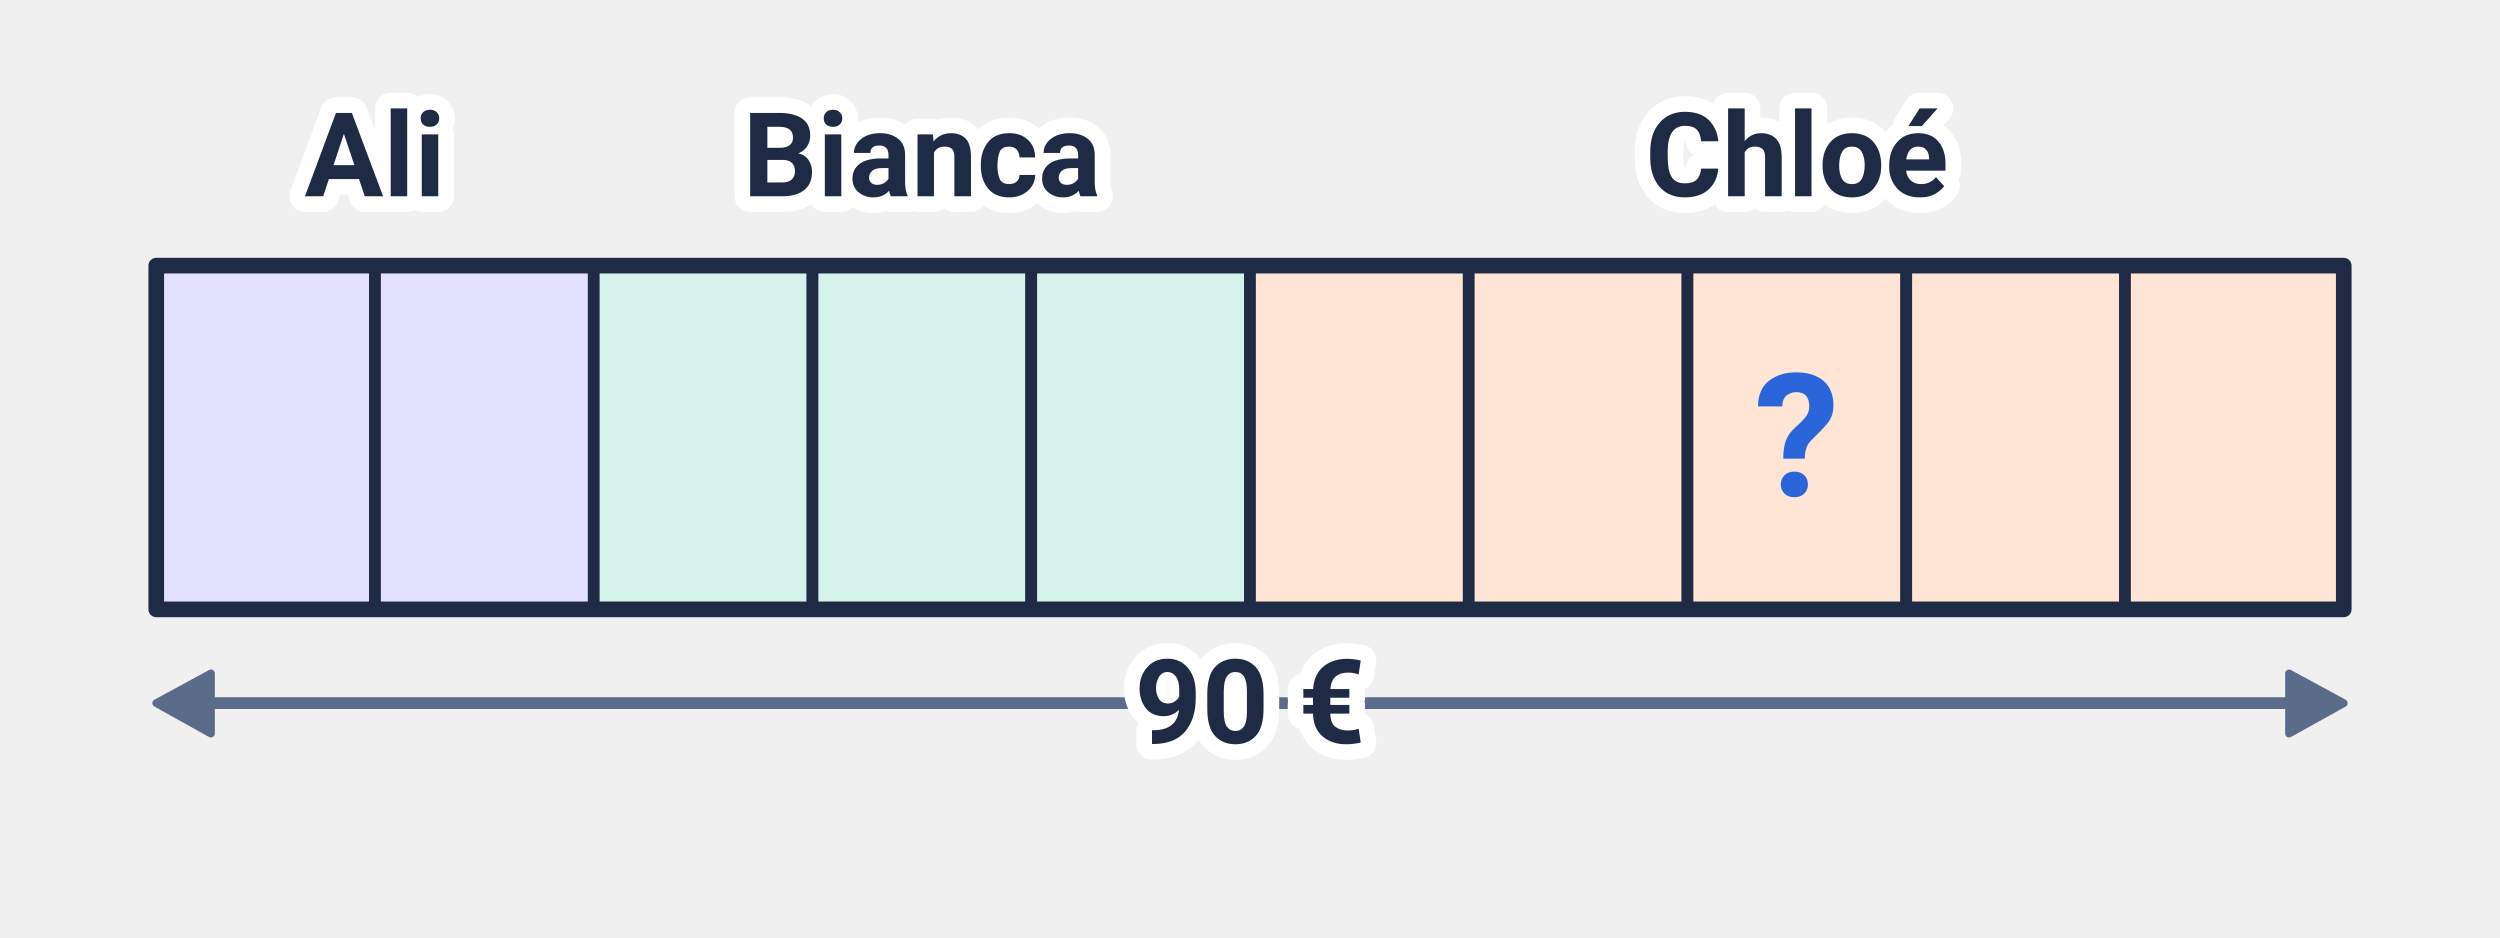
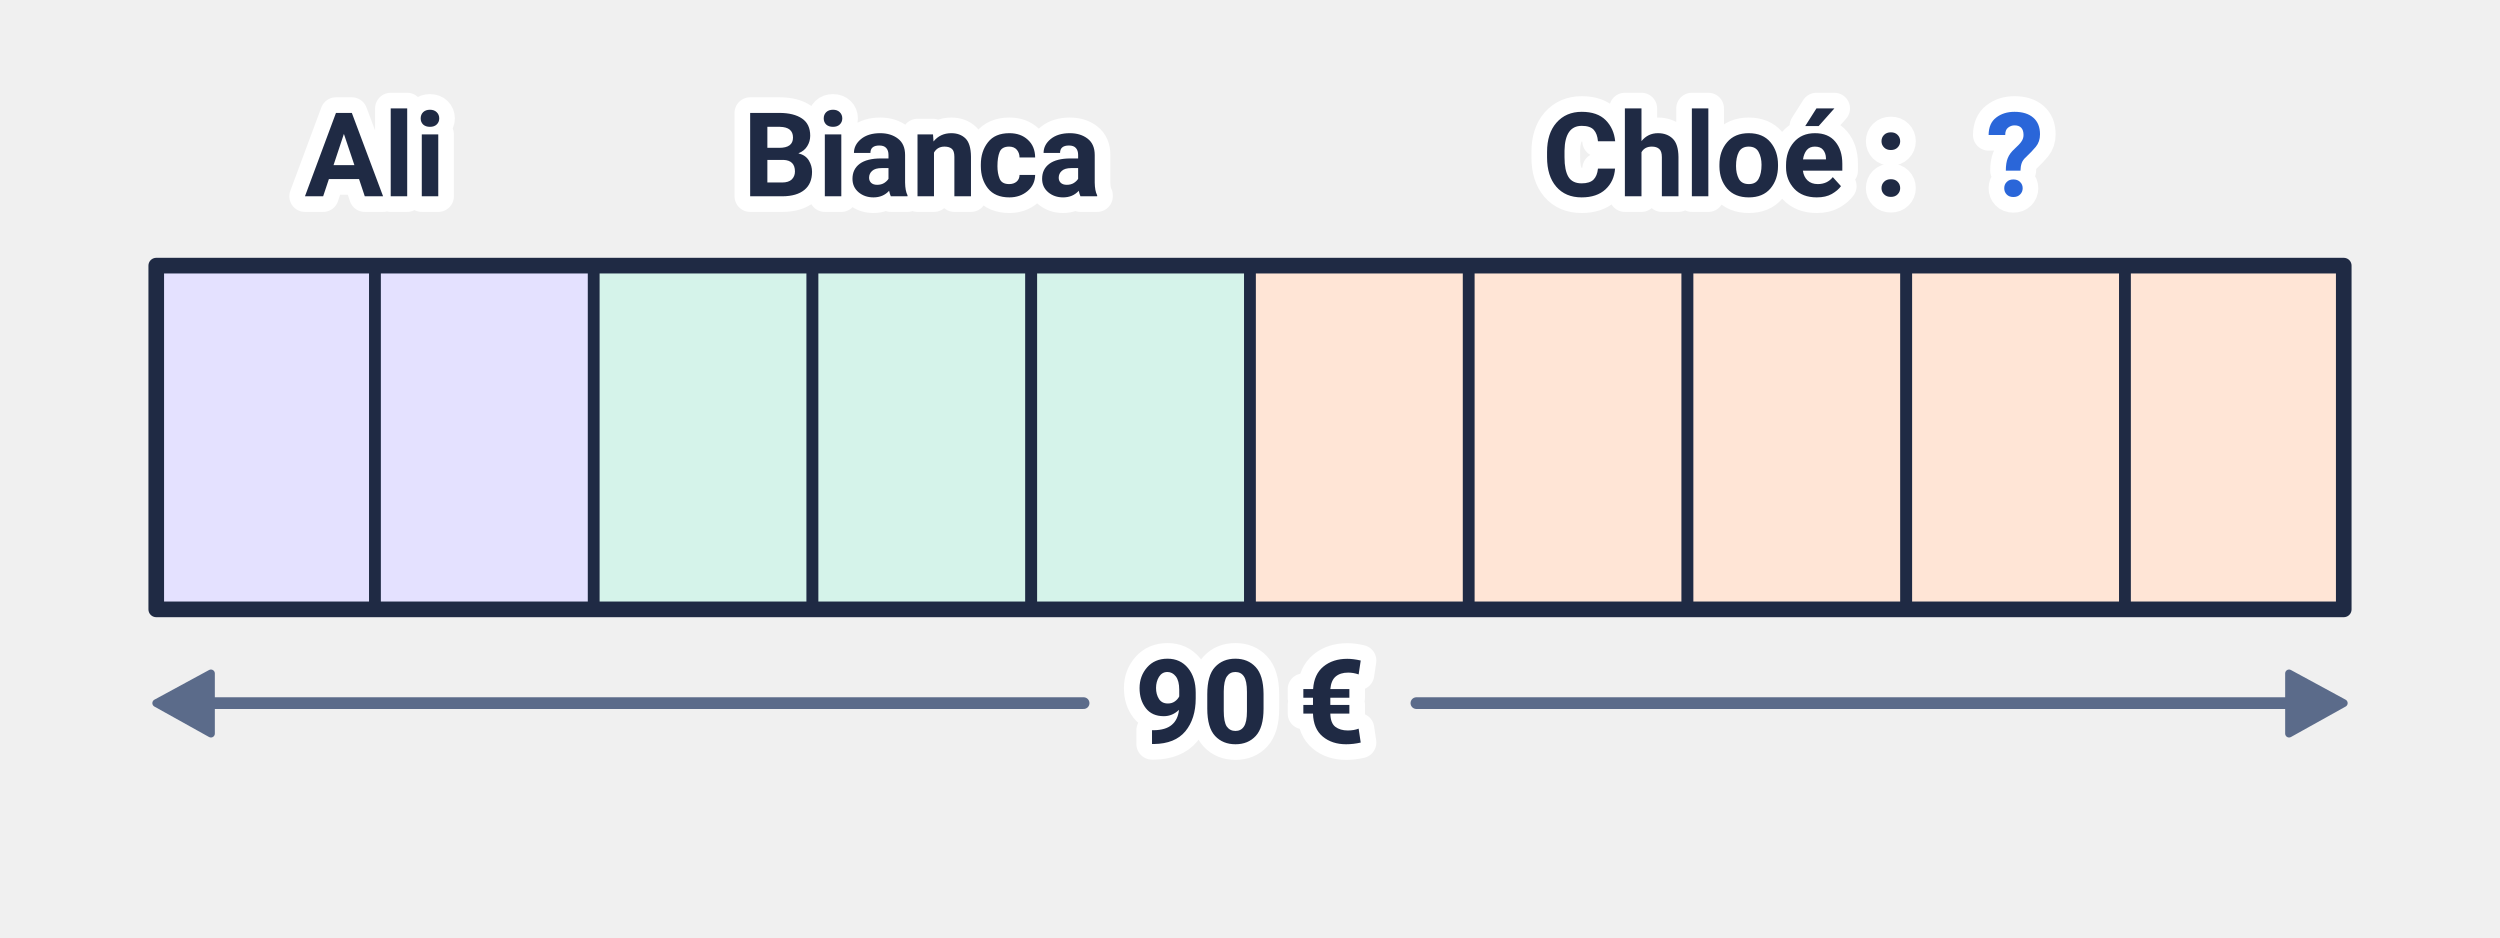
<svg xmlns="http://www.w3.org/2000/svg" width="320" height="120" viewBox="0 0 320 120" font-family="system-ui, -apple-system, 'Segoe UI', Roboto, sans-serif" stroke-linecap="round" stroke-linejoin="round">
  <rect x="20" y="34" width="28" height="44" fill="#e4e1ff" stroke="#1f2a44" stroke-width="1.5" />
  <rect x="48" y="34" width="28" height="44" fill="#e4e1ff" stroke="#1f2a44" stroke-width="1.5" />
  <text x="48" y="20" font-size="15" font-weight="700" fill="#1f2a44" text-anchor="middle" dominant-baseline="central" stroke="#ffffff" stroke-width="4" stroke-linejoin="round" paint-order="stroke">Ali</text>
  <rect x="76" y="34" width="28" height="44" fill="#d5f3ea" stroke="#1f2a44" stroke-width="1.5" />
  <rect x="104" y="34" width="28" height="44" fill="#d5f3ea" stroke="#1f2a44" stroke-width="1.5" />
  <rect x="132" y="34" width="28" height="44" fill="#d5f3ea" stroke="#1f2a44" stroke-width="1.5" />
  <text x="118" y="20" font-size="15" font-weight="700" fill="#1f2a44" text-anchor="middle" dominant-baseline="central" stroke="#ffffff" stroke-width="4" stroke-linejoin="round" paint-order="stroke">Bianca</text>
  <rect x="160" y="34" width="28" height="44" fill="#ffe5d6" stroke="#1f2a44" stroke-width="1.5" />
  <rect x="188" y="34" width="28" height="44" fill="#ffe5d6" stroke="#1f2a44" stroke-width="1.5" />
  <rect x="216" y="34" width="28" height="44" fill="#ffe5d6" stroke="#1f2a44" stroke-width="1.5" />
  <rect x="244" y="34" width="28" height="44" fill="#ffe5d6" stroke="#1f2a44" stroke-width="1.5" />
  <rect x="272" y="34" width="28" height="44" fill="#ffe5d6" stroke="#1f2a44" stroke-width="1.5" />
-   <text x="230" y="20" font-size="15" font-weight="700" fill="#1f2a44" text-anchor="middle" dominant-baseline="central" stroke="#ffffff" stroke-width="4" stroke-linejoin="round" paint-order="stroke">Chloé</text>
  <rect x="20" y="34" width="280" height="44" fill="none" stroke="#1f2a44" stroke-width="2" />
-   <line x1="25.6" y1="90" x2="294.4" y2="90" fill="none" stroke="#5b6b8a" stroke-width="1.5" />
+   <line x1="138.7" y1="90" x2="25.6" y2="90" fill="none" stroke="#5b6b8a" stroke-width="1.5" />
+   <polygon points="20,90 27,86.2 27,93.9" fill="#5b6b8a" stroke="#5b6b8a" stroke-width="1" />
+   <line x1="181.3" y1="90" x2="294.4" y2="90" fill="none" stroke="#5b6b8a" stroke-width="1.5" />
  <polygon points="300,90 293,93.9 293,86.2" fill="#5b6b8a" stroke="#5b6b8a" stroke-width="1" />
-   <polygon points="20,90 27,86.2 27,93.9" fill="#5b6b8a" stroke="#5b6b8a" stroke-width="1" />
  <text x="160" y="90" font-size="15" font-weight="700" fill="#1f2a44" text-anchor="middle" dominant-baseline="central" stroke="#ffffff" stroke-width="4" stroke-linejoin="round" paint-order="stroke">90 €</text>
-   <text x="230" y="56" font-size="22" font-weight="700" fill="#2a66d9" text-anchor="middle" dominant-baseline="central">?</text>
+   <text x="197.4" y="20" font-size="15" font-weight="700" fill="#1f2a44" text-anchor="start" dominant-baseline="central" stroke="#ffffff" stroke-width="4" stroke-linejoin="round" paint-order="stroke">Chloé : </text>
+   <text x="254.2" y="20" font-size="15" font-weight="700" fill="#2a66d9" text-anchor="start" dominant-baseline="central" stroke="#ffffff" stroke-width="4" stroke-linejoin="round" paint-order="stroke">?</text>
</svg>
